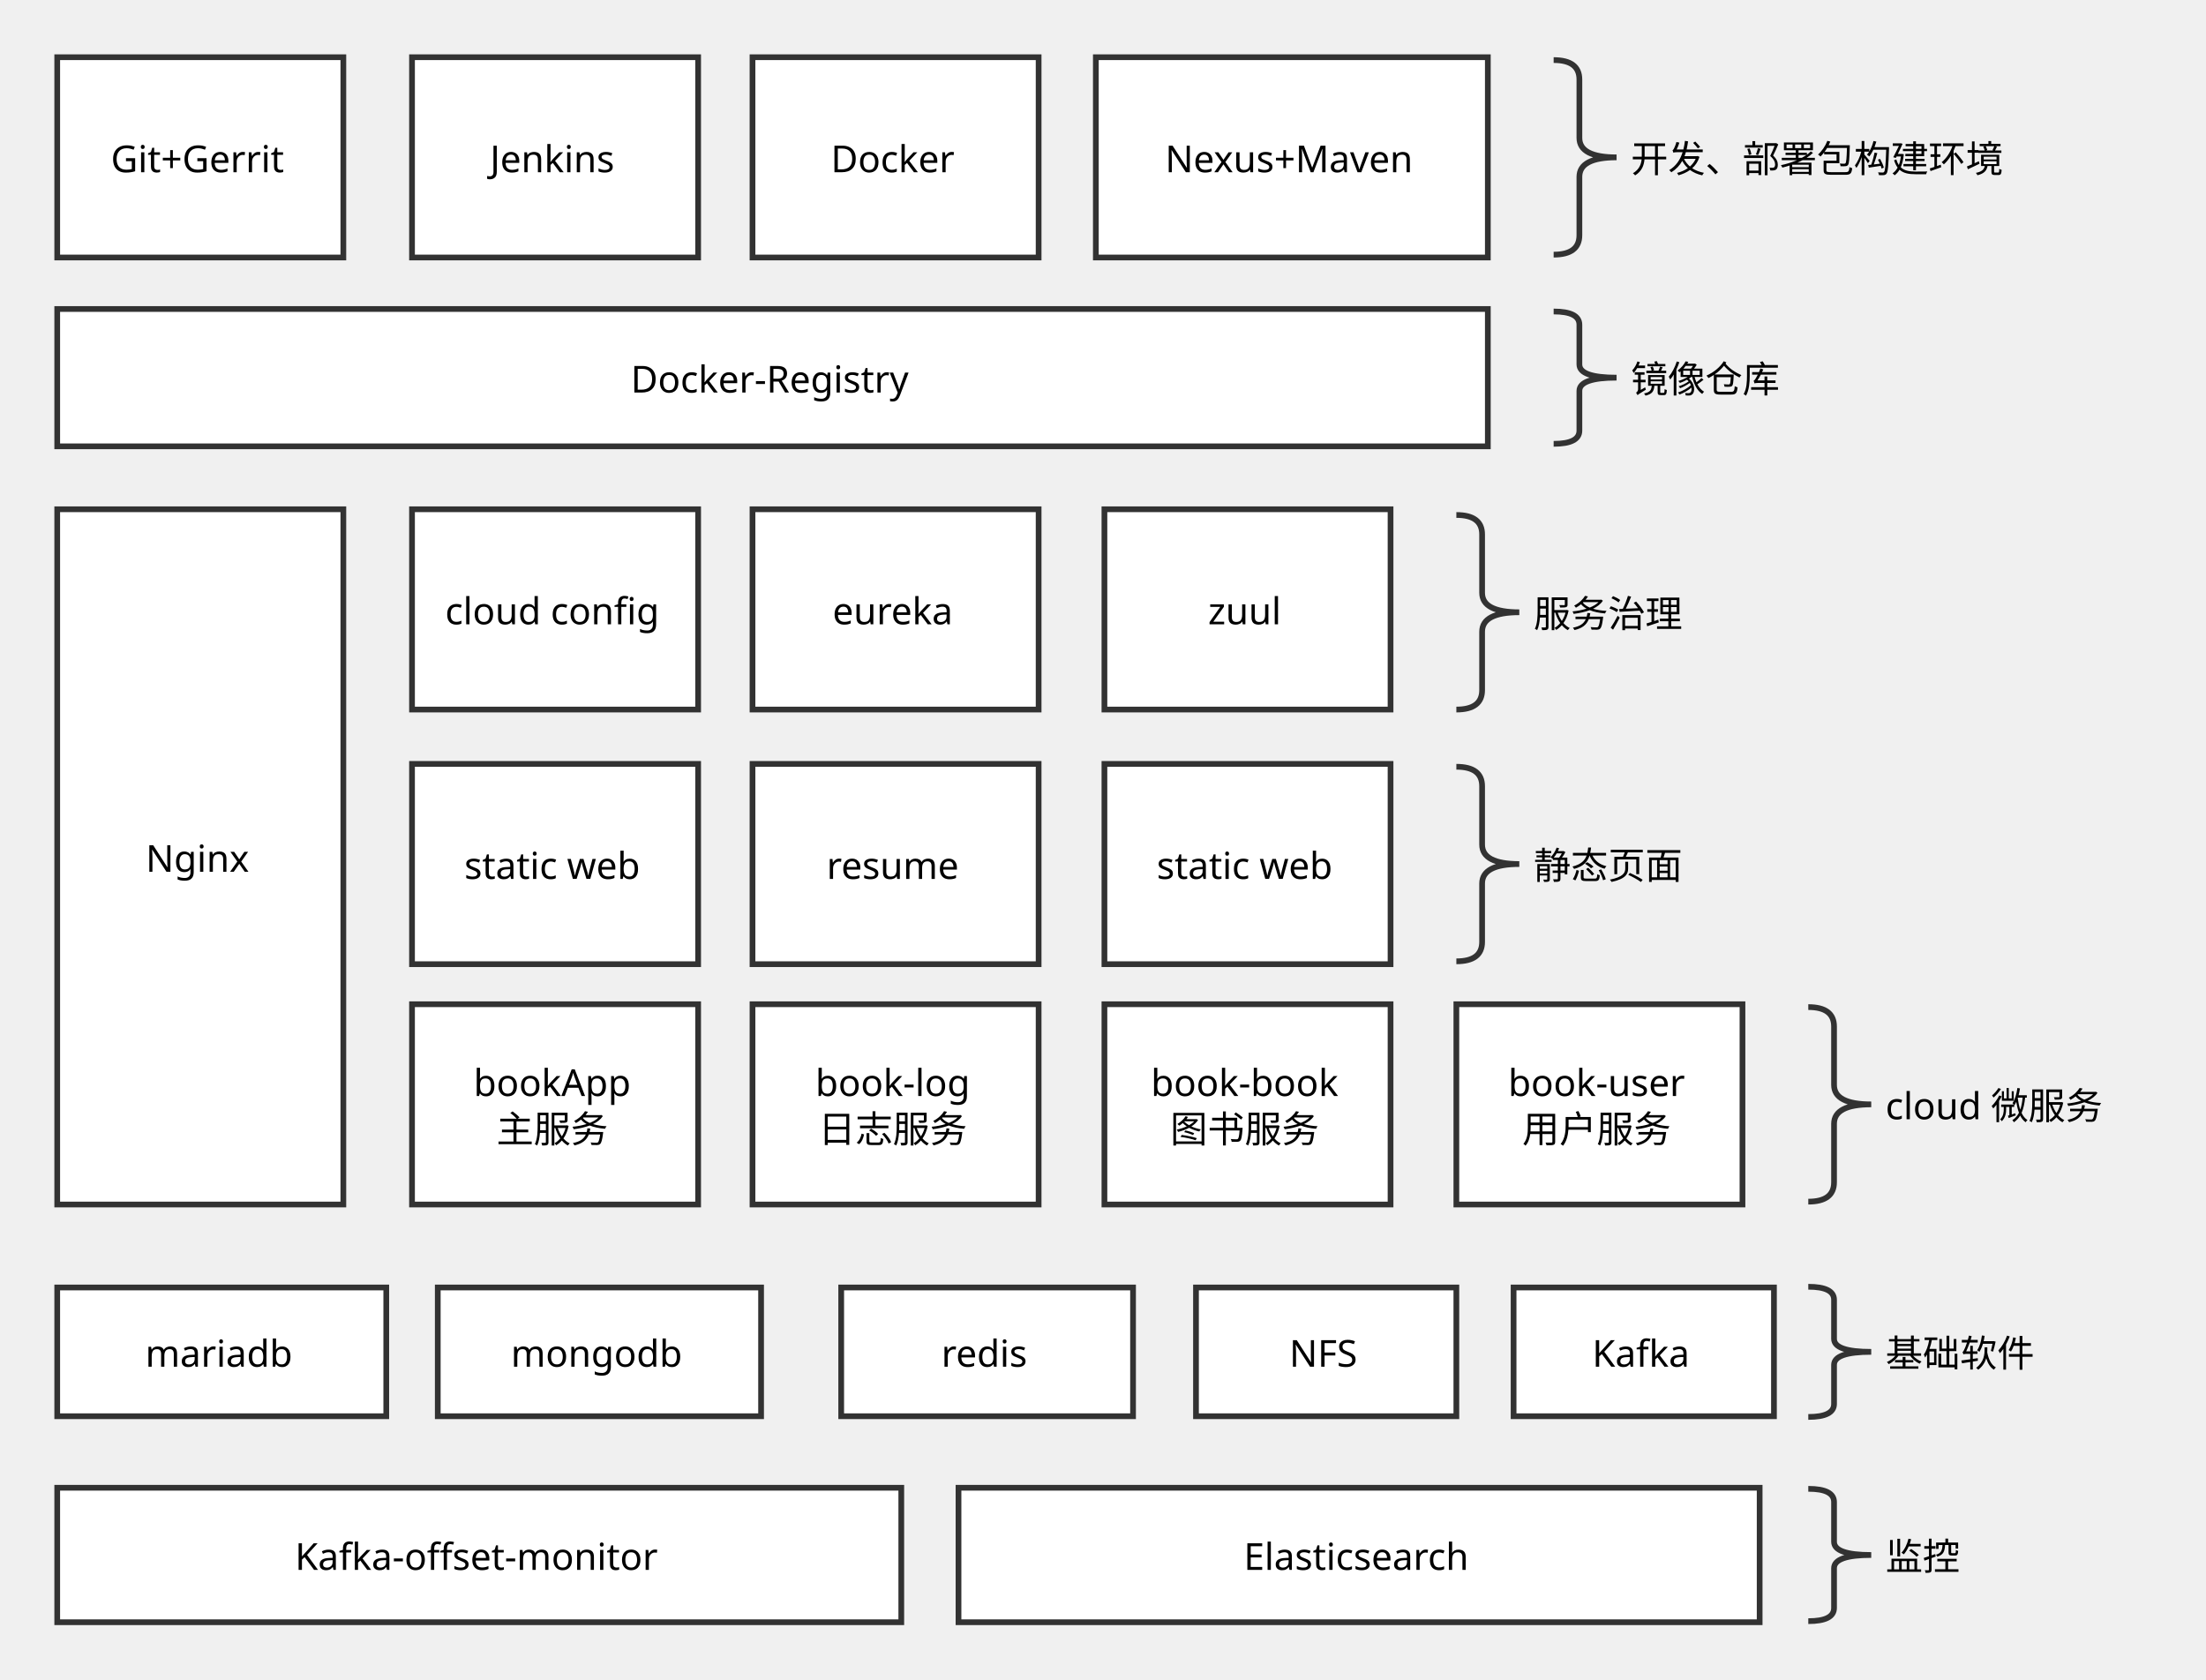
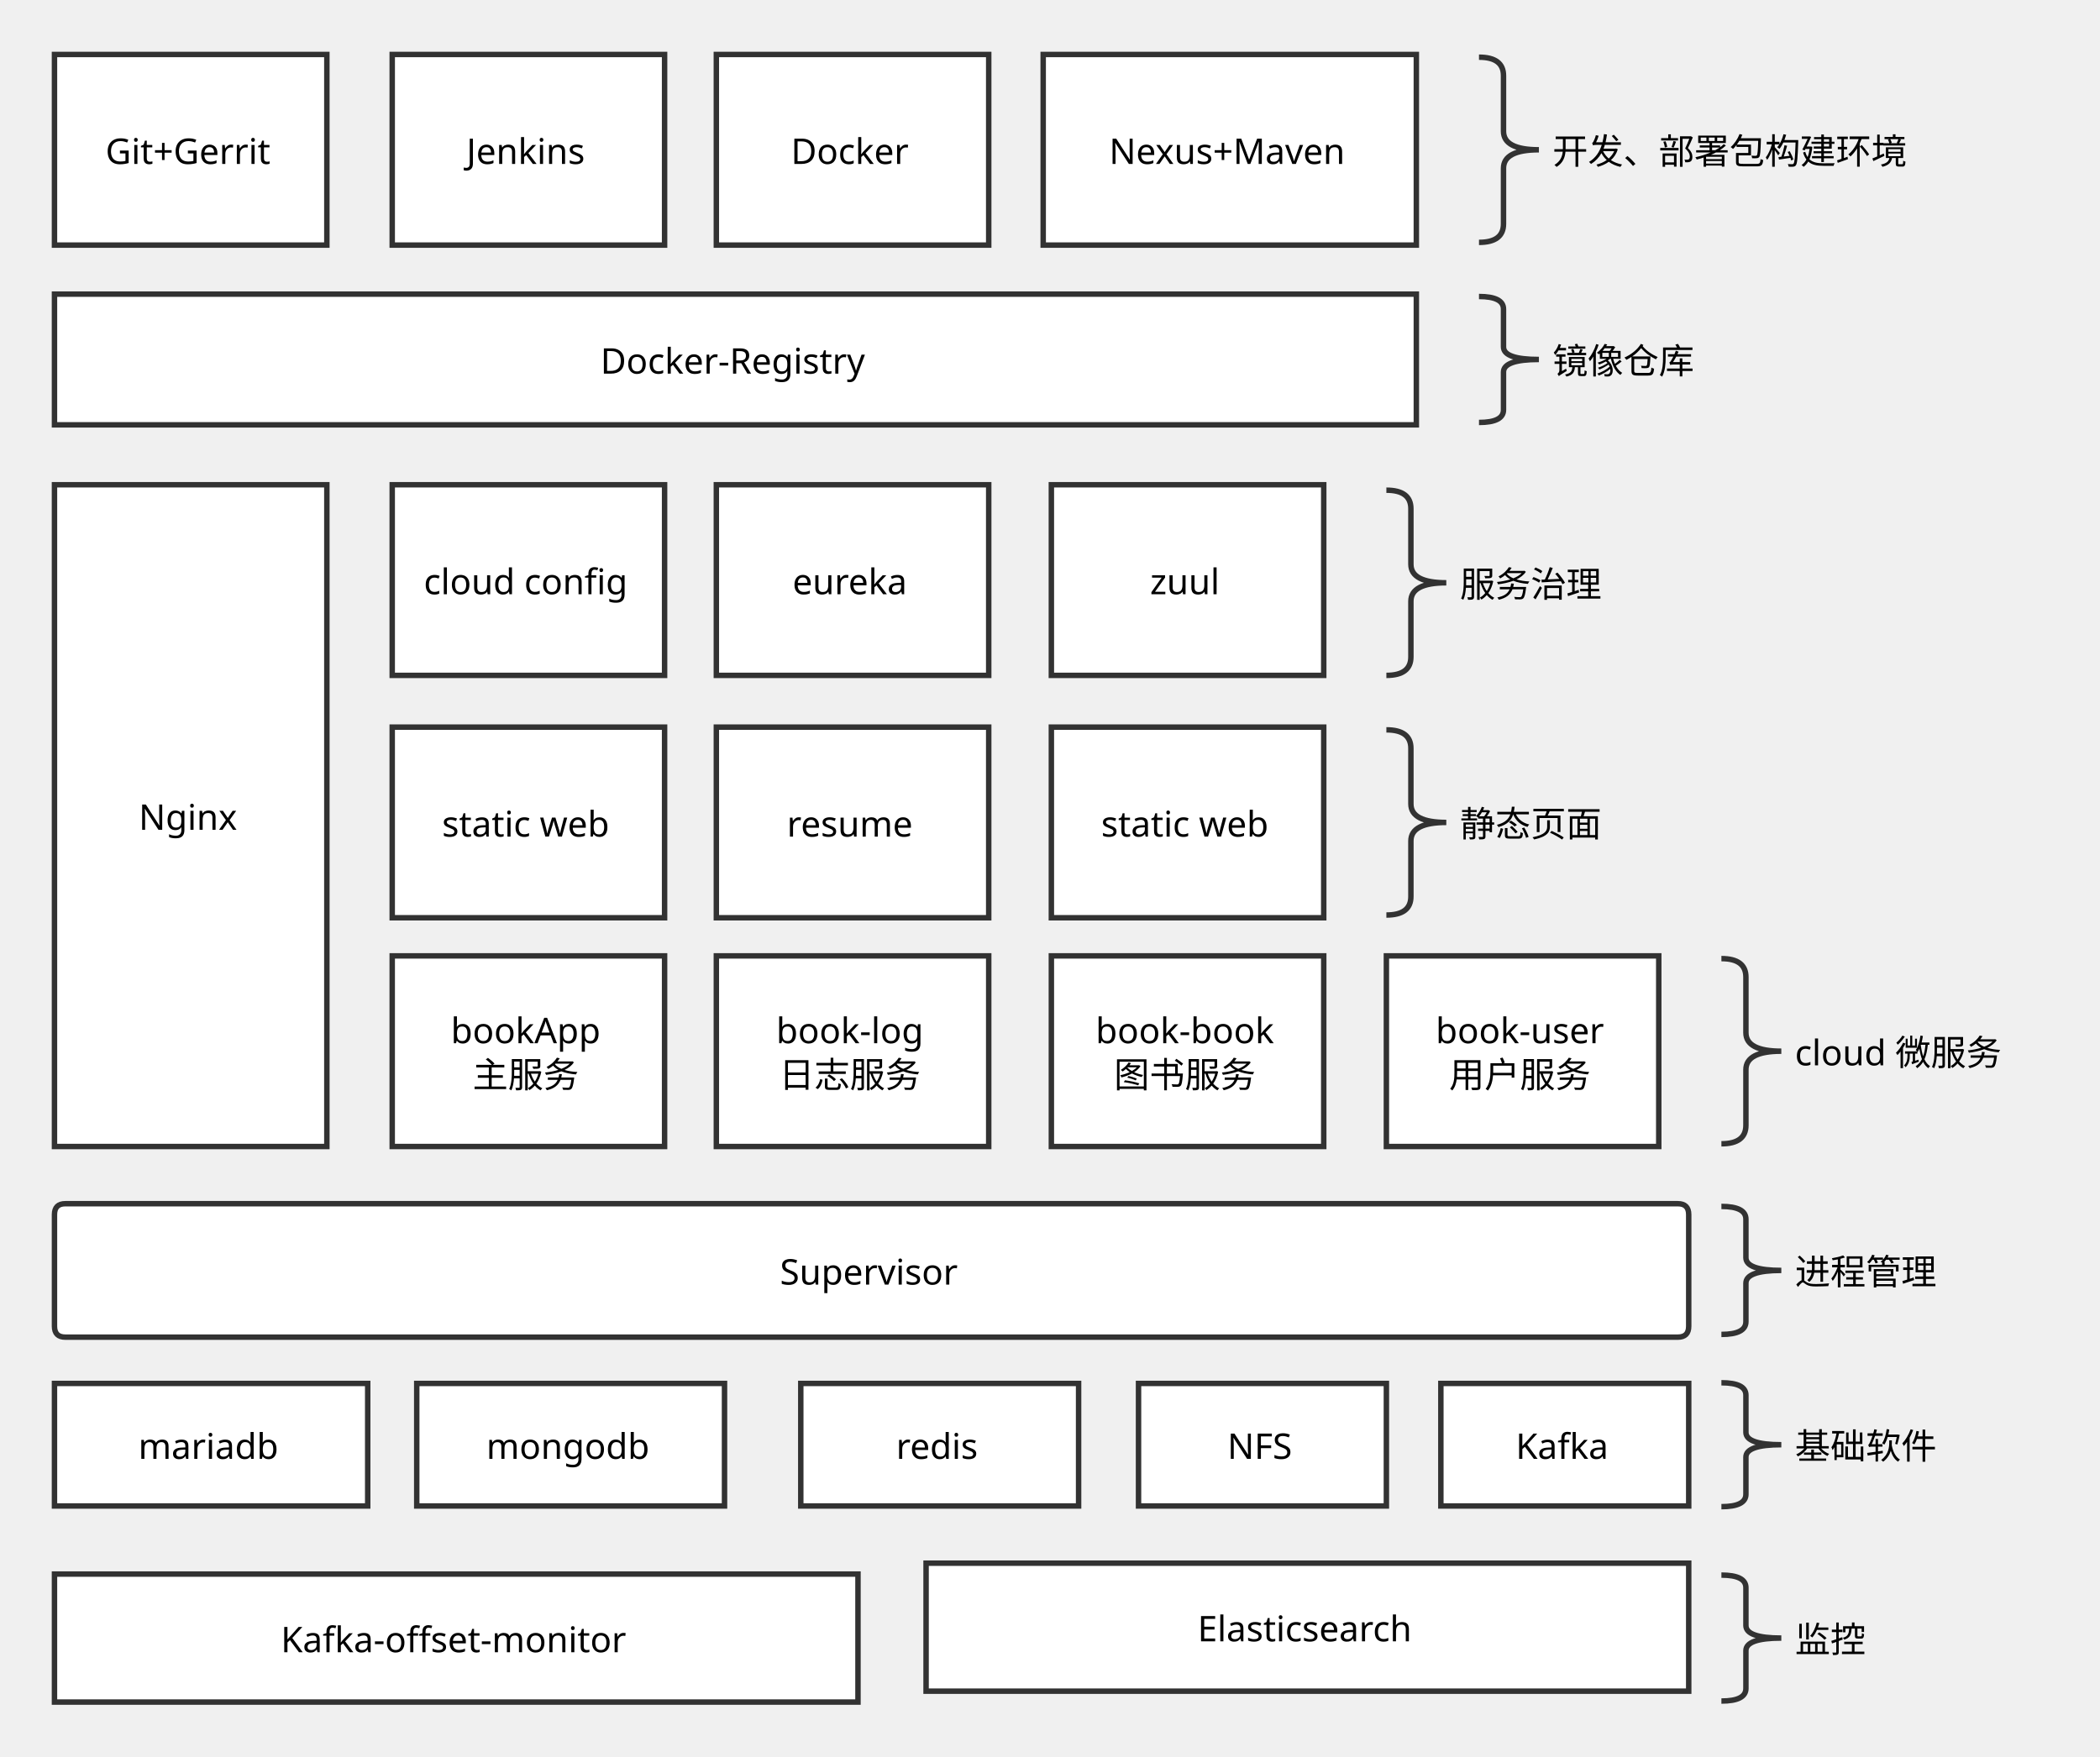
- <svg xmlns="http://www.w3.org/2000/svg" id="processonSvg1000" viewBox="46.0 30.0 771.0 587.0" width="771.0" height="587.0">
+ <svg xmlns="http://www.w3.org/2000/svg" id="processonSvg1000" viewBox="46.0 30.0 771.0 645.0" width="771.0" height="645.0">
  <defs id="ProcessOnDefs1001" />
  <g id="ProcessOnG1002">
-     <path id="ProcessOnPath1003" d="M46.0 30.0H817.0V617.0H46.0V30.0Z" fill="none" />
+     <path id="ProcessOnPath1003" d="M46.0 30.0H817.0V675.0H46.0V30.0Z" fill="none" />
    <g id="ProcessOnG1004">
      <g id="ProcessOnG1005" transform="matrix(1.0,0.0,0.0,1.0,66.0,50.0)" opacity="1.0">
        <path id="ProcessOnPath1006" d="M0.0 0.0L100.0 0.0L100.0 70.0L0.0 70.0Z" stroke="#323232" stroke-width="2.0" stroke-dasharray="none" opacity="1.0" fill="#ffffff" />
        <g id="ProcessOnG1007" transform="matrix(1.0,0.0,0.0,1.0,10.0,26.875)">
          <text id="ProcessOnText1008" fill="#000000" font-size="13" x="39.0" y="13.325" font-family="微软雅黑" font-weight="normal" font-style="normal" text-decoration="none" family="微软雅黑" text-anchor="middle" size="13">Git+Gerrit</text>
        </g>
      </g>
      <g id="ProcessOnG1009" transform="matrix(1.0,0.0,0.0,1.0,190.0,50.0)" opacity="1.0">
        <path id="ProcessOnPath1010" d="M0.0 0.0L100.0 0.0L100.0 70.0L0.0 70.0Z" stroke="#323232" stroke-width="2.0" stroke-dasharray="none" opacity="1.0" fill="#ffffff" />
        <g id="ProcessOnG1011" transform="matrix(1.0,0.0,0.0,1.0,10.0,26.875)">
          <text id="ProcessOnText1012" fill="#000000" font-size="13" x="39.0" y="13.325" font-family="微软雅黑" font-weight="normal" font-style="normal" text-decoration="none" family="微软雅黑" text-anchor="middle" size="13">Jenkins</text>
        </g>
      </g>
      <g id="ProcessOnG1013" transform="matrix(1.0,0.0,0.0,1.0,309.0,50.0)" opacity="1.0">
        <path id="ProcessOnPath1014" d="M0.0 0.0L100.0 0.0L100.0 70.0L0.0 70.0Z" stroke="#323232" stroke-width="2.0" stroke-dasharray="none" opacity="1.0" fill="#ffffff" />
        <g id="ProcessOnG1015" transform="matrix(1.0,0.0,0.0,1.0,10.0,26.875)">
          <text id="ProcessOnText1016" fill="#000000" font-size="13" x="39.0" y="13.325" font-family="微软雅黑" font-weight="normal" font-style="normal" text-decoration="none" family="微软雅黑" text-anchor="middle" size="13">Docker</text>
        </g>
      </g>
      <g id="ProcessOnG1017" transform="matrix(1.0,0.0,0.0,1.0,429.0,50.0)" opacity="1.0">
        <path id="ProcessOnPath1018" d="M0.0 0.0L137.0 0.0L137.0 70.0L0.0 70.0Z" stroke="#323232" stroke-width="2.0" stroke-dasharray="none" opacity="1.0" fill="#ffffff" />
        <g id="ProcessOnG1019" transform="matrix(1.0,0.0,0.0,1.0,10.0,26.875)">
          <text id="ProcessOnText1020" fill="#000000" font-size="13" x="57.5" y="13.325" font-family="微软雅黑" font-weight="normal" font-style="normal" text-decoration="none" family="微软雅黑" text-anchor="middle" size="13">Nexus+Maven</text>
        </g>
      </g>
      <g id="ProcessOnG1021" transform="matrix(1.0,0.0,0.0,1.0,66.0,208.0)" opacity="1.0">
        <path id="ProcessOnPath1022" d="M0.0 0.0L100.0 0.0L100.0 243.0L0.0 243.0Z" stroke="#323232" stroke-width="2.0" stroke-dasharray="none" opacity="1.0" fill="#ffffff" />
        <g id="ProcessOnG1023" transform="matrix(1.0,0.0,0.0,1.0,10.0,113.375)">
          <text id="ProcessOnText1024" fill="#000000" font-size="13" x="39.0" y="13.325" font-family="微软雅黑" font-weight="normal" font-style="normal" text-decoration="none" family="微软雅黑" text-anchor="middle" size="13">Nginx</text>
        </g>
      </g>
      <g id="ProcessOnG1025" transform="matrix(1.0,0.0,0.0,1.0,190.0,381.0)" opacity="1.0">
        <path id="ProcessOnPath1026" d="M0.0 0.0L100.0 0.0L100.0 70.0L0.0 70.0Z" stroke="#323232" stroke-width="2.0" stroke-dasharray="none" opacity="1.0" fill="#ffffff" />
        <g id="ProcessOnG1027" transform="matrix(1.0,0.0,0.0,1.0,10.0,18.75)">
          <text id="ProcessOnText1028" fill="#000000" font-size="13" x="39.0" y="13.325" font-family="微软雅黑" font-weight="normal" font-style="normal" text-decoration="none" family="微软雅黑" text-anchor="middle" size="13">bookApp</text>
          <text id="ProcessOnText1029" fill="#000000" font-size="13" x="39.0" y="29.575" font-family="微软雅黑" font-weight="normal" font-style="normal" text-decoration="none" family="微软雅黑" text-anchor="middle" size="13">主服务</text>
        </g>
      </g>
      <g id="ProcessOnG1030" transform="matrix(1.0,0.0,0.0,1.0,190.0,297.0)" opacity="1.0">
        <path id="ProcessOnPath1031" d="M0.0 0.0L100.0 0.0L100.0 70.0L0.0 70.0Z" stroke="#323232" stroke-width="2.0" stroke-dasharray="none" opacity="1.0" fill="#ffffff" />
        <g id="ProcessOnG1032" transform="matrix(1.0,0.0,0.0,1.0,10.0,26.875)">
          <text id="ProcessOnText1033" fill="#000000" font-size="13" x="39.0" y="13.325" font-family="微软雅黑" font-weight="normal" font-style="normal" text-decoration="none" family="微软雅黑" text-anchor="middle" size="13">static web</text>
        </g>
      </g>
      <g id="ProcessOnG1034" transform="matrix(1.0,0.0,0.0,1.0,309.0,297.0)" opacity="1.0">
        <path id="ProcessOnPath1035" d="M0.0 0.0L100.0 0.0L100.0 70.0L0.0 70.0Z" stroke="#323232" stroke-width="2.0" stroke-dasharray="none" opacity="1.0" fill="#ffffff" />
        <g id="ProcessOnG1036" transform="matrix(1.0,0.0,0.0,1.0,10.0,26.875)">
          <text id="ProcessOnText1037" fill="#000000" font-size="13" x="39.0" y="13.325" font-family="微软雅黑" font-weight="normal" font-style="normal" text-decoration="none" family="微软雅黑" text-anchor="middle" size="13">resume</text>
        </g>
      </g>
      <g id="ProcessOnG1038" transform="matrix(1.0,0.0,0.0,1.0,309.0,208.0)" opacity="1.0">
        <path id="ProcessOnPath1039" d="M0.0 0.0L100.0 0.0L100.0 70.0L0.0 70.0Z" stroke="#323232" stroke-width="2.0" stroke-dasharray="none" opacity="1.0" fill="#ffffff" />
        <g id="ProcessOnG1040" transform="matrix(1.0,0.0,0.0,1.0,10.0,26.875)">
          <text id="ProcessOnText1041" fill="#000000" font-size="13" x="39.0" y="13.325" font-family="微软雅黑" font-weight="normal" font-style="normal" text-decoration="none" family="微软雅黑" text-anchor="middle" size="13">eureka</text>
        </g>
      </g>
      <g id="ProcessOnG1042" transform="matrix(1.0,0.0,0.0,1.0,432.0,208.0)" opacity="1.0">
        <path id="ProcessOnPath1043" d="M0.0 0.0L100.0 0.0L100.0 70.0L0.0 70.0Z" stroke="#323232" stroke-width="2.0" stroke-dasharray="none" opacity="1.0" fill="#ffffff" />
        <g id="ProcessOnG1044" transform="matrix(1.0,0.0,0.0,1.0,10.0,26.875)">
          <text id="ProcessOnText1045" fill="#000000" font-size="13" x="39.0" y="13.325" font-family="微软雅黑" font-weight="normal" font-style="normal" text-decoration="none" family="微软雅黑" text-anchor="middle" size="13">zuul</text>
        </g>
      </g>
      <g id="ProcessOnG1046" transform="matrix(1.0,0.0,0.0,1.0,190.0,208.0)" opacity="1.0">
        <path id="ProcessOnPath1047" d="M0.0 0.0L100.0 0.0L100.0 70.0L0.0 70.0Z" stroke="#323232" stroke-width="2.0" stroke-dasharray="none" opacity="1.0" fill="#ffffff" />
        <g id="ProcessOnG1048" transform="matrix(1.0,0.0,0.0,1.0,10.0,26.875)">
          <text id="ProcessOnText1049" fill="#000000" font-size="13" x="39.0" y="13.325" font-family="微软雅黑" font-weight="normal" font-style="normal" text-decoration="none" family="微软雅黑" text-anchor="middle" size="13">cloud config</text>
        </g>
      </g>
      <g id="ProcessOnG1050" transform="matrix(1.0,0.0,0.0,1.0,555.0,210.0)" opacity="1.0">
        <path id="ProcessOnPath1051" d="M0.0 68.0Q9.0 68.0 9.0 61.2L9.0 40.8Q9.0 34.0 22.0 34.0Q9.0 34.0 9.0 27.2L9.0 6.8Q9.0 0.0 0.0 0.0" stroke="#323232" stroke-width="2.0" stroke-dasharray="none" opacity="1.0" fill="none" />
        <path id="ProcessOnPath1052" d="M0.0 0.0L98.0 0.0L98.0 68.0L0.0 68.0Z" stroke="none" stroke-width="0.0" stroke-dasharray="none" opacity="1.0" fill="none" />
        <g id="ProcessOnG1053" transform="matrix(1.0,0.0,0.0,1.0,27.0,25.875)">
          <text id="ProcessOnText1054" fill="#000000" font-size="13" x="0.0" y="13.325" font-family="微软雅黑" font-weight="normal" font-style="normal" text-decoration="none" family="微软雅黑" text-anchor="start" size="13">服务治理</text>
        </g>
      </g>
      <g id="ProcessOnG1055" transform="matrix(1.0,0.0,0.0,1.0,432.0,297.0)" opacity="1.0">
        <path id="ProcessOnPath1056" d="M0.0 0.0L100.0 0.0L100.0 70.0L0.0 70.0Z" stroke="#323232" stroke-width="2.0" stroke-dasharray="none" opacity="1.0" fill="#ffffff" />
        <g id="ProcessOnG1057" transform="matrix(1.0,0.0,0.0,1.0,10.0,26.875)">
          <text id="ProcessOnText1058" fill="#000000" font-size="13" x="39.0" y="13.325" font-family="微软雅黑" font-weight="normal" font-style="normal" text-decoration="none" family="微软雅黑" text-anchor="middle" size="13">static web</text>
        </g>
      </g>
      <g id="ProcessOnG1059" transform="matrix(1.0,0.0,0.0,1.0,555.0,298.0)" opacity="1.0">
        <path id="ProcessOnPath1060" d="M0.0 68.0Q9.0 68.0 9.0 61.2L9.0 40.8Q9.0 34.0 22.0 34.0Q9.0 34.0 9.0 27.2L9.0 6.8Q9.0 0.0 0.0 0.0" stroke="#323232" stroke-width="2.0" stroke-dasharray="none" opacity="1.0" fill="none" />
        <path id="ProcessOnPath1061" d="M0.0 0.0L98.0 0.0L98.0 68.0L0.0 68.0Z" stroke="none" stroke-width="0.0" stroke-dasharray="none" opacity="1.0" fill="none" />
        <g id="ProcessOnG1062" transform="matrix(1.0,0.0,0.0,1.0,27.0,25.875)">
          <text id="ProcessOnText1063" fill="#000000" font-size="13" x="0.0" y="13.325" font-family="微软雅黑" font-weight="normal" font-style="normal" text-decoration="none" family="微软雅黑" text-anchor="start" size="13">静态页面</text>
        </g>
      </g>
      <g id="ProcessOnG1064" transform="matrix(1.0,0.0,0.0,1.0,309.0,381.0)" opacity="1.0">
        <path id="ProcessOnPath1065" d="M0.0 0.0L100.0 0.0L100.0 70.0L0.0 70.0Z" stroke="#323232" stroke-width="2.0" stroke-dasharray="none" opacity="1.0" fill="#ffffff" />
        <g id="ProcessOnG1066" transform="matrix(1.0,0.0,0.0,1.0,10.0,18.75)">
          <text id="ProcessOnText1067" fill="#000000" font-size="13" x="39.0" y="13.325" font-family="微软雅黑" font-weight="normal" font-style="normal" text-decoration="none" family="微软雅黑" text-anchor="middle" size="13">book-log</text>
          <text id="ProcessOnText1068" fill="#000000" font-size="13" x="39.0" y="29.575" font-family="微软雅黑" font-weight="normal" font-style="normal" text-decoration="none" family="微软雅黑" text-anchor="middle" size="13">日志服务</text>
        </g>
      </g>
      <g id="ProcessOnG1069" transform="matrix(1.0,0.0,0.0,1.0,432.0,381.0)" opacity="1.0">
        <path id="ProcessOnPath1070" d="M0.0 0.0L100.0 0.0L100.0 70.0L0.0 70.0Z" stroke="#323232" stroke-width="2.0" stroke-dasharray="none" opacity="1.0" fill="#ffffff" />
        <g id="ProcessOnG1071" transform="matrix(1.0,0.0,0.0,1.0,10.0,18.75)">
          <text id="ProcessOnText1072" fill="#000000" font-size="13" x="39.0" y="13.325" font-family="微软雅黑" font-weight="normal" font-style="normal" text-decoration="none" family="微软雅黑" text-anchor="middle" size="13">book-book</text>
          <text id="ProcessOnText1073" fill="#000000" font-size="13" x="39.0" y="29.575" font-family="微软雅黑" font-weight="normal" font-style="normal" text-decoration="none" family="微软雅黑" text-anchor="middle" size="13">图书服务</text>
        </g>
      </g>
      <g id="ProcessOnG1074" transform="matrix(1.0,0.0,0.0,1.0,555.0,381.0)" opacity="1.0">
        <path id="ProcessOnPath1075" d="M0.0 0.0L100.0 0.0L100.0 70.0L0.0 70.0Z" stroke="#323232" stroke-width="2.0" stroke-dasharray="none" opacity="1.0" fill="#ffffff" />
        <g id="ProcessOnG1076" transform="matrix(1.0,0.0,0.0,1.0,10.0,18.75)">
          <text id="ProcessOnText1077" fill="#000000" font-size="13" x="39.0" y="13.325" font-family="微软雅黑" font-weight="normal" font-style="normal" text-decoration="none" family="微软雅黑" text-anchor="middle" size="13">book-user</text>
          <text id="ProcessOnText1078" fill="#000000" font-size="13" x="39.0" y="29.575" font-family="微软雅黑" font-weight="normal" font-style="normal" text-decoration="none" family="微软雅黑" text-anchor="middle" size="13">用户服务</text>
        </g>
      </g>
      <g id="ProcessOnG1079" transform="matrix(1.0,0.0,0.0,1.0,678.0,382.0)" opacity="1.0">
        <path id="ProcessOnPath1080" d="M0.0 68.0Q9.0 68.0 9.0 61.2L9.0 40.8Q9.0 34.0 22.0 34.0Q9.0 34.0 9.0 27.2L9.0 6.8Q9.0 0.0 0.0 0.0" stroke="#323232" stroke-width="2.0" stroke-dasharray="none" opacity="1.0" fill="none" />
        <path id="ProcessOnPath1081" d="M0.0 0.0L119.0 0.0L119.0 68.0L0.0 68.0Z" stroke="none" stroke-width="0.0" stroke-dasharray="none" opacity="1.0" fill="none" />
        <g id="ProcessOnG1082" transform="matrix(1.0,0.0,0.0,1.0,27.0,25.875)">
          <text id="ProcessOnText1083" fill="#000000" font-size="13" x="0.0" y="13.325" font-family="微软雅黑" font-weight="normal" font-style="normal" text-decoration="none" family="微软雅黑" text-anchor="start" size="13">cloud 微服务</text>
        </g>
      </g>
-       <g id="ProcessOnG1084" transform="matrix(1.0,0.0,0.0,1.0,66.0,480.0)" opacity="1.0">
+       <g id="ProcessOnG1084" transform="matrix(1.0,0.0,0.0,1.0,66.0,538.0)" opacity="1.0">
        <path id="ProcessOnPath1085" d="M0.0 0.0L115.0 0.0L115.0 45.0L0.0 45.0Z" stroke="#323232" stroke-width="2.0" stroke-dasharray="none" opacity="1.0" fill="#ffffff" />
        <g id="ProcessOnG1086" transform="matrix(1.0,0.0,0.0,1.0,10.0,14.375)">
          <text id="ProcessOnText1087" fill="#000000" font-size="13" x="46.5" y="13.325" font-family="微软雅黑" font-weight="normal" font-style="normal" text-decoration="none" family="微软雅黑" text-anchor="middle" size="13">mariadb</text>
        </g>
      </g>
-       <g id="ProcessOnG1088" transform="matrix(1.0,0.0,0.0,1.0,199.0,480.0)" opacity="1.0">
+       <g id="ProcessOnG1088" transform="matrix(1.0,0.0,0.0,1.0,199.0,538.0)" opacity="1.0">
        <path id="ProcessOnPath1089" d="M0.0 0.0L113.0 0.0L113.0 45.0L0.0 45.0Z" stroke="#323232" stroke-width="2.0" stroke-dasharray="none" opacity="1.0" fill="#ffffff" />
        <g id="ProcessOnG1090" transform="matrix(1.0,0.0,0.0,1.0,10.0,14.375)">
          <text id="ProcessOnText1091" fill="#000000" font-size="13" x="45.5" y="13.325" font-family="微软雅黑" font-weight="normal" font-style="normal" text-decoration="none" family="微软雅黑" text-anchor="middle" size="13">mongodb</text>
        </g>
      </g>
-       <g id="ProcessOnG1092" transform="matrix(1.0,0.0,0.0,1.0,340.0,480.0)" opacity="1.0">
+       <g id="ProcessOnG1092" transform="matrix(1.0,0.0,0.0,1.0,340.0,538.0)" opacity="1.0">
        <path id="ProcessOnPath1093" d="M0.0 0.0L102.0 0.0L102.0 45.0L0.0 45.0Z" stroke="#323232" stroke-width="2.0" stroke-dasharray="none" opacity="1.0" fill="#ffffff" />
        <g id="ProcessOnG1094" transform="matrix(1.0,0.0,0.0,1.0,10.0,14.375)">
          <text id="ProcessOnText1095" fill="#000000" font-size="13" x="40.0" y="13.325" font-family="微软雅黑" font-weight="normal" font-style="normal" text-decoration="none" family="微软雅黑" text-anchor="middle" size="13">redis</text>
        </g>
      </g>
-       <g id="ProcessOnG1096" transform="matrix(1.0,0.0,0.0,1.0,464.0,480.0)" opacity="1.0">
+       <g id="ProcessOnG1096" transform="matrix(1.0,0.0,0.0,1.0,464.0,538.0)" opacity="1.0">
        <path id="ProcessOnPath1097" d="M0.0 0.0L91.0 0.0L91.0 45.0L0.0 45.0Z" stroke="#323232" stroke-width="2.0" stroke-dasharray="none" opacity="1.0" fill="#ffffff" />
        <g id="ProcessOnG1098" transform="matrix(1.0,0.0,0.0,1.0,10.0,14.375)">
          <text id="ProcessOnText1099" fill="#000000" font-size="13" x="34.5" y="13.325" font-family="微软雅黑" font-weight="normal" font-style="normal" text-decoration="none" family="微软雅黑" text-anchor="middle" size="13">NFS</text>
        </g>
      </g>
      <g id="ProcessOnG1100" transform="matrix(1.0,0.0,0.0,1.0,589.0,51.0)" opacity="1.0">
        <path id="ProcessOnPath1101" d="M0.0 68.0Q9.0 68.0 9.0 61.2L9.0 40.8Q9.0 34.0 22.0 34.0Q9.0 34.0 9.0 27.2L9.0 6.8Q9.0 0.0 0.0 0.0" stroke="#323232" stroke-width="2.0" stroke-dasharray="none" opacity="1.0" fill="none" />
        <path id="ProcessOnPath1102" d="M0.0 0.0L181.0 0.0L181.0 68.0L0.0 68.0Z" stroke="none" stroke-width="0.0" stroke-dasharray="none" opacity="1.0" fill="none" />
        <g id="ProcessOnG1103" transform="matrix(1.0,0.0,0.0,1.0,27.0,25.875)">
          <text id="ProcessOnText1104" fill="#000000" font-size="13" x="0.0" y="13.325" font-family="微软雅黑" font-weight="normal" font-style="normal" text-decoration="none" family="微软雅黑" text-anchor="start" size="13">开发、部署包构建环境</text>
        </g>
      </g>
-       <g id="ProcessOnG1105" transform="matrix(1.0,0.0,0.0,1.0,678.0,479.75)" opacity="1.0">
+       <g id="ProcessOnG1105" transform="matrix(1.0,0.0,0.0,1.0,678.0,537.75)" opacity="1.0">
        <path id="ProcessOnPath1106" d="M0.0 45.5Q9.0 45.5 9.0 40.95L9.0 27.3Q9.0 22.75 22.0 22.75Q9.0 22.75 9.0 18.2L9.0 4.55Q9.0 0.0 0.0 0.0" stroke="#323232" stroke-width="2.0" stroke-dasharray="none" opacity="1.0" fill="none" />
        <path id="ProcessOnPath1107" d="M0.0 0.0L109.0 0.0L109.0 45.5L0.0 45.5Z" stroke="none" stroke-width="0.0" stroke-dasharray="none" opacity="1.0" fill="none" />
        <g id="ProcessOnG1108" transform="matrix(1.0,0.0,0.0,1.0,27.0,14.625)">
          <text id="ProcessOnText1109" fill="#000000" font-size="13" x="0.0" y="13.325" font-family="微软雅黑" font-weight="normal" font-style="normal" text-decoration="none" family="微软雅黑" text-anchor="start" size="13">基础软件</text>
        </g>
      </g>
-       <g id="ProcessOnG1110" transform="matrix(1.0,0.0,0.0,1.0,575.0,480.0)" opacity="1.0">
+       <g id="ProcessOnG1110" transform="matrix(1.0,0.0,0.0,1.0,575.0,538.0)" opacity="1.0">
        <path id="ProcessOnPath1111" d="M0.0 0.0L91.0 0.0L91.0 45.0L0.0 45.0Z" stroke="#323232" stroke-width="2.0" stroke-dasharray="none" opacity="1.0" fill="#ffffff" />
        <g id="ProcessOnG1112" transform="matrix(1.0,0.0,0.0,1.0,10.0,14.375)">
          <text id="ProcessOnText1113" fill="#000000" font-size="13" x="34.5" y="13.325" font-family="微软雅黑" font-weight="normal" font-style="normal" text-decoration="none" family="微软雅黑" text-anchor="middle" size="13">Kafka</text>
        </g>
      </g>
-       <g id="ProcessOnG1114" transform="matrix(1.0,0.0,0.0,1.0,66.0,550.0)" opacity="1.0">
+       <g id="ProcessOnG1114" transform="matrix(1.0,0.0,0.0,1.0,66.0,608.0)" opacity="1.0">
        <path id="ProcessOnPath1115" d="M0.0 0.0L295.0 0.0L295.0 47.0L0.0 47.0Z" stroke="#323232" stroke-width="2.0" stroke-dasharray="none" opacity="1.0" fill="#ffffff" />
        <g id="ProcessOnG1116" transform="matrix(1.0,0.0,0.0,1.0,10.0,15.375)">
          <text id="ProcessOnText1117" fill="#000000" font-size="13" x="136.5" y="13.325" font-family="微软雅黑" font-weight="normal" font-style="normal" text-decoration="none" family="微软雅黑" text-anchor="middle" size="13">Kafka-offset-monitor</text>
        </g>
      </g>
-       <g id="ProcessOnG1118" transform="matrix(1.0,0.0,0.0,1.0,678.0,550.375)" opacity="1.0">
+       <g id="ProcessOnG1118" transform="matrix(1.0,0.0,0.0,1.0,678.0,608.375)" opacity="1.0">
        <path id="ProcessOnPath1119" d="M0.0 46.25Q9.0 46.25 9.0 41.625L9.0 27.75Q9.0 23.125 22.0 23.125Q9.0 23.125 9.0 18.5L9.0 4.625Q9.0 0.0 0.0 0.0" stroke="#323232" stroke-width="2.0" stroke-dasharray="none" opacity="1.0" fill="none" />
        <path id="ProcessOnPath1120" d="M0.0 0.0L114.0 0.0L114.0 46.25L0.0 46.25Z" stroke="none" stroke-width="0.0" stroke-dasharray="none" opacity="1.0" fill="none" />
        <g id="ProcessOnG1121" transform="matrix(1.0,0.0,0.0,1.0,27.0,15.0)">
          <text id="ProcessOnText1122" fill="#000000" font-size="13" x="0.0" y="13.325" font-family="微软雅黑" font-weight="normal" font-style="normal" text-decoration="none" family="微软雅黑" text-anchor="start" size="13">监控</text>
        </g>
      </g>
      <g id="ProcessOnG1123" transform="matrix(1.0,0.0,0.0,1.0,66.0,138.0)" opacity="1.0">
        <path id="ProcessOnPath1124" d="M0.0 0.0L500.0 0.0L500.0 48.0L0.0 48.0Z" stroke="#323232" stroke-width="2.0" stroke-dasharray="none" opacity="1.0" fill="#ffffff" />
        <g id="ProcessOnG1125" transform="matrix(1.0,0.0,0.0,1.0,10.0,15.875)">
          <text id="ProcessOnText1126" fill="#000000" font-size="13" x="239.0" y="13.325" font-family="微软雅黑" font-weight="normal" font-style="normal" text-decoration="none" family="微软雅黑" text-anchor="middle" size="13">Docker-Registry</text>
        </g>
      </g>
      <g id="ProcessOnG1127" transform="matrix(1.0,0.0,0.0,1.0,589.0,138.875)" opacity="1.0">
        <path id="ProcessOnPath1128" d="M0.0 46.25Q9.0 46.25 9.0 41.625L9.0 27.75Q9.0 23.125 22.0 23.125Q9.0 23.125 9.0 18.5L9.0 4.625Q9.0 0.0 0.0 0.0" stroke="#323232" stroke-width="2.0" stroke-dasharray="none" opacity="1.0" fill="none" />
        <path id="ProcessOnPath1129" d="M0.0 0.0L114.0 0.0L114.0 46.25L0.0 46.25Z" stroke="none" stroke-width="0.0" stroke-dasharray="none" opacity="1.0" fill="none" />
        <g id="ProcessOnG1130" transform="matrix(1.0,0.0,0.0,1.0,27.0,15.0)">
          <text id="ProcessOnText1131" fill="#000000" font-size="13" x="0.0" y="13.325" font-family="微软雅黑" font-weight="normal" font-style="normal" text-decoration="none" family="微软雅黑" text-anchor="start" size="13">镜像仓库</text>
        </g>
      </g>
-       <g id="ProcessOnG1132" transform="matrix(1.0,0.0,0.0,1.0,381.0,550.0)" opacity="1.0">
+       <g id="ProcessOnG1132" transform="matrix(1.0,0.0,0.0,1.0,386.0,604.0)" opacity="1.0">
        <path id="ProcessOnPath1133" d="M0.0 0.0L280.0 0.0L280.0 47.0L0.0 47.0Z" stroke="#323232" stroke-width="2.0" stroke-dasharray="none" opacity="1.0" fill="#ffffff" />
        <g id="ProcessOnG1134" transform="matrix(1.0,0.0,0.0,1.0,10.0,15.375)">
          <text id="ProcessOnText1135" fill="#000000" font-size="13" x="129.0" y="13.325" font-family="微软雅黑" font-weight="normal" font-style="normal" text-decoration="none" family="微软雅黑" text-anchor="middle" size="13">Elasticsearch</text>
        </g>
      </g>
+       <g id="ProcessOnG1136" transform="matrix(1.0,0.0,0.0,1.0,66.0,472.0)" opacity="1.0">
+         <path id="ProcessOnPath1137" d="M0.0 4.0Q0.0 0.0 4.0 0.0L596.0 0.0Q600.0 0.0 600.0 4.0L600.0 45.0Q600.0 49.0 596.0 49.0L4.0 49.0Q0.0 49.0 0.0 45.0Z" stroke="#323232" stroke-width="2.0" stroke-dasharray="none" opacity="1.0" fill="#ffffff" />
+         <g id="ProcessOnG1138" transform="matrix(1.0,0.0,0.0,1.0,10.0,16.375)">
+           <text id="ProcessOnText1139" fill="#000000" font-size="13" x="289.0" y="13.325" font-family="微软雅黑" font-weight="normal" font-style="normal" text-decoration="none" family="微软雅黑" text-anchor="middle" size="13">Supervisor</text>
+         </g>
+       </g>
+       <g id="ProcessOnG1140" transform="matrix(1.0,0.0,0.0,1.0,678.0,473.0)" opacity="1.0">
+         <path id="ProcessOnPath1141" d="M0.0 47.0Q9.0 47.0 9.0 42.3L9.0 28.2Q9.0 23.5 22.0 23.5Q9.0 23.5 9.0 18.8L9.0 4.7Q9.0 0.0 0.0 0.0" stroke="#323232" stroke-width="2.0" stroke-dasharray="none" opacity="1.0" fill="none" />
+         <path id="ProcessOnPath1142" d="M0.0 0.0L117.0 0.0L117.0 47.0L0.0 47.0Z" stroke="none" stroke-width="0.0" stroke-dasharray="none" opacity="1.0" fill="none" />
+         <g id="ProcessOnG1143" transform="matrix(1.0,0.0,0.0,1.0,27.0,15.375)">
+           <text id="ProcessOnText1144" fill="#000000" font-size="13" x="0.0" y="13.325" font-family="微软雅黑" font-weight="normal" font-style="normal" text-decoration="none" family="微软雅黑" text-anchor="start" size="13">进程管理</text>
+         </g>
+       </g>
    </g>
  </g>
</svg>
